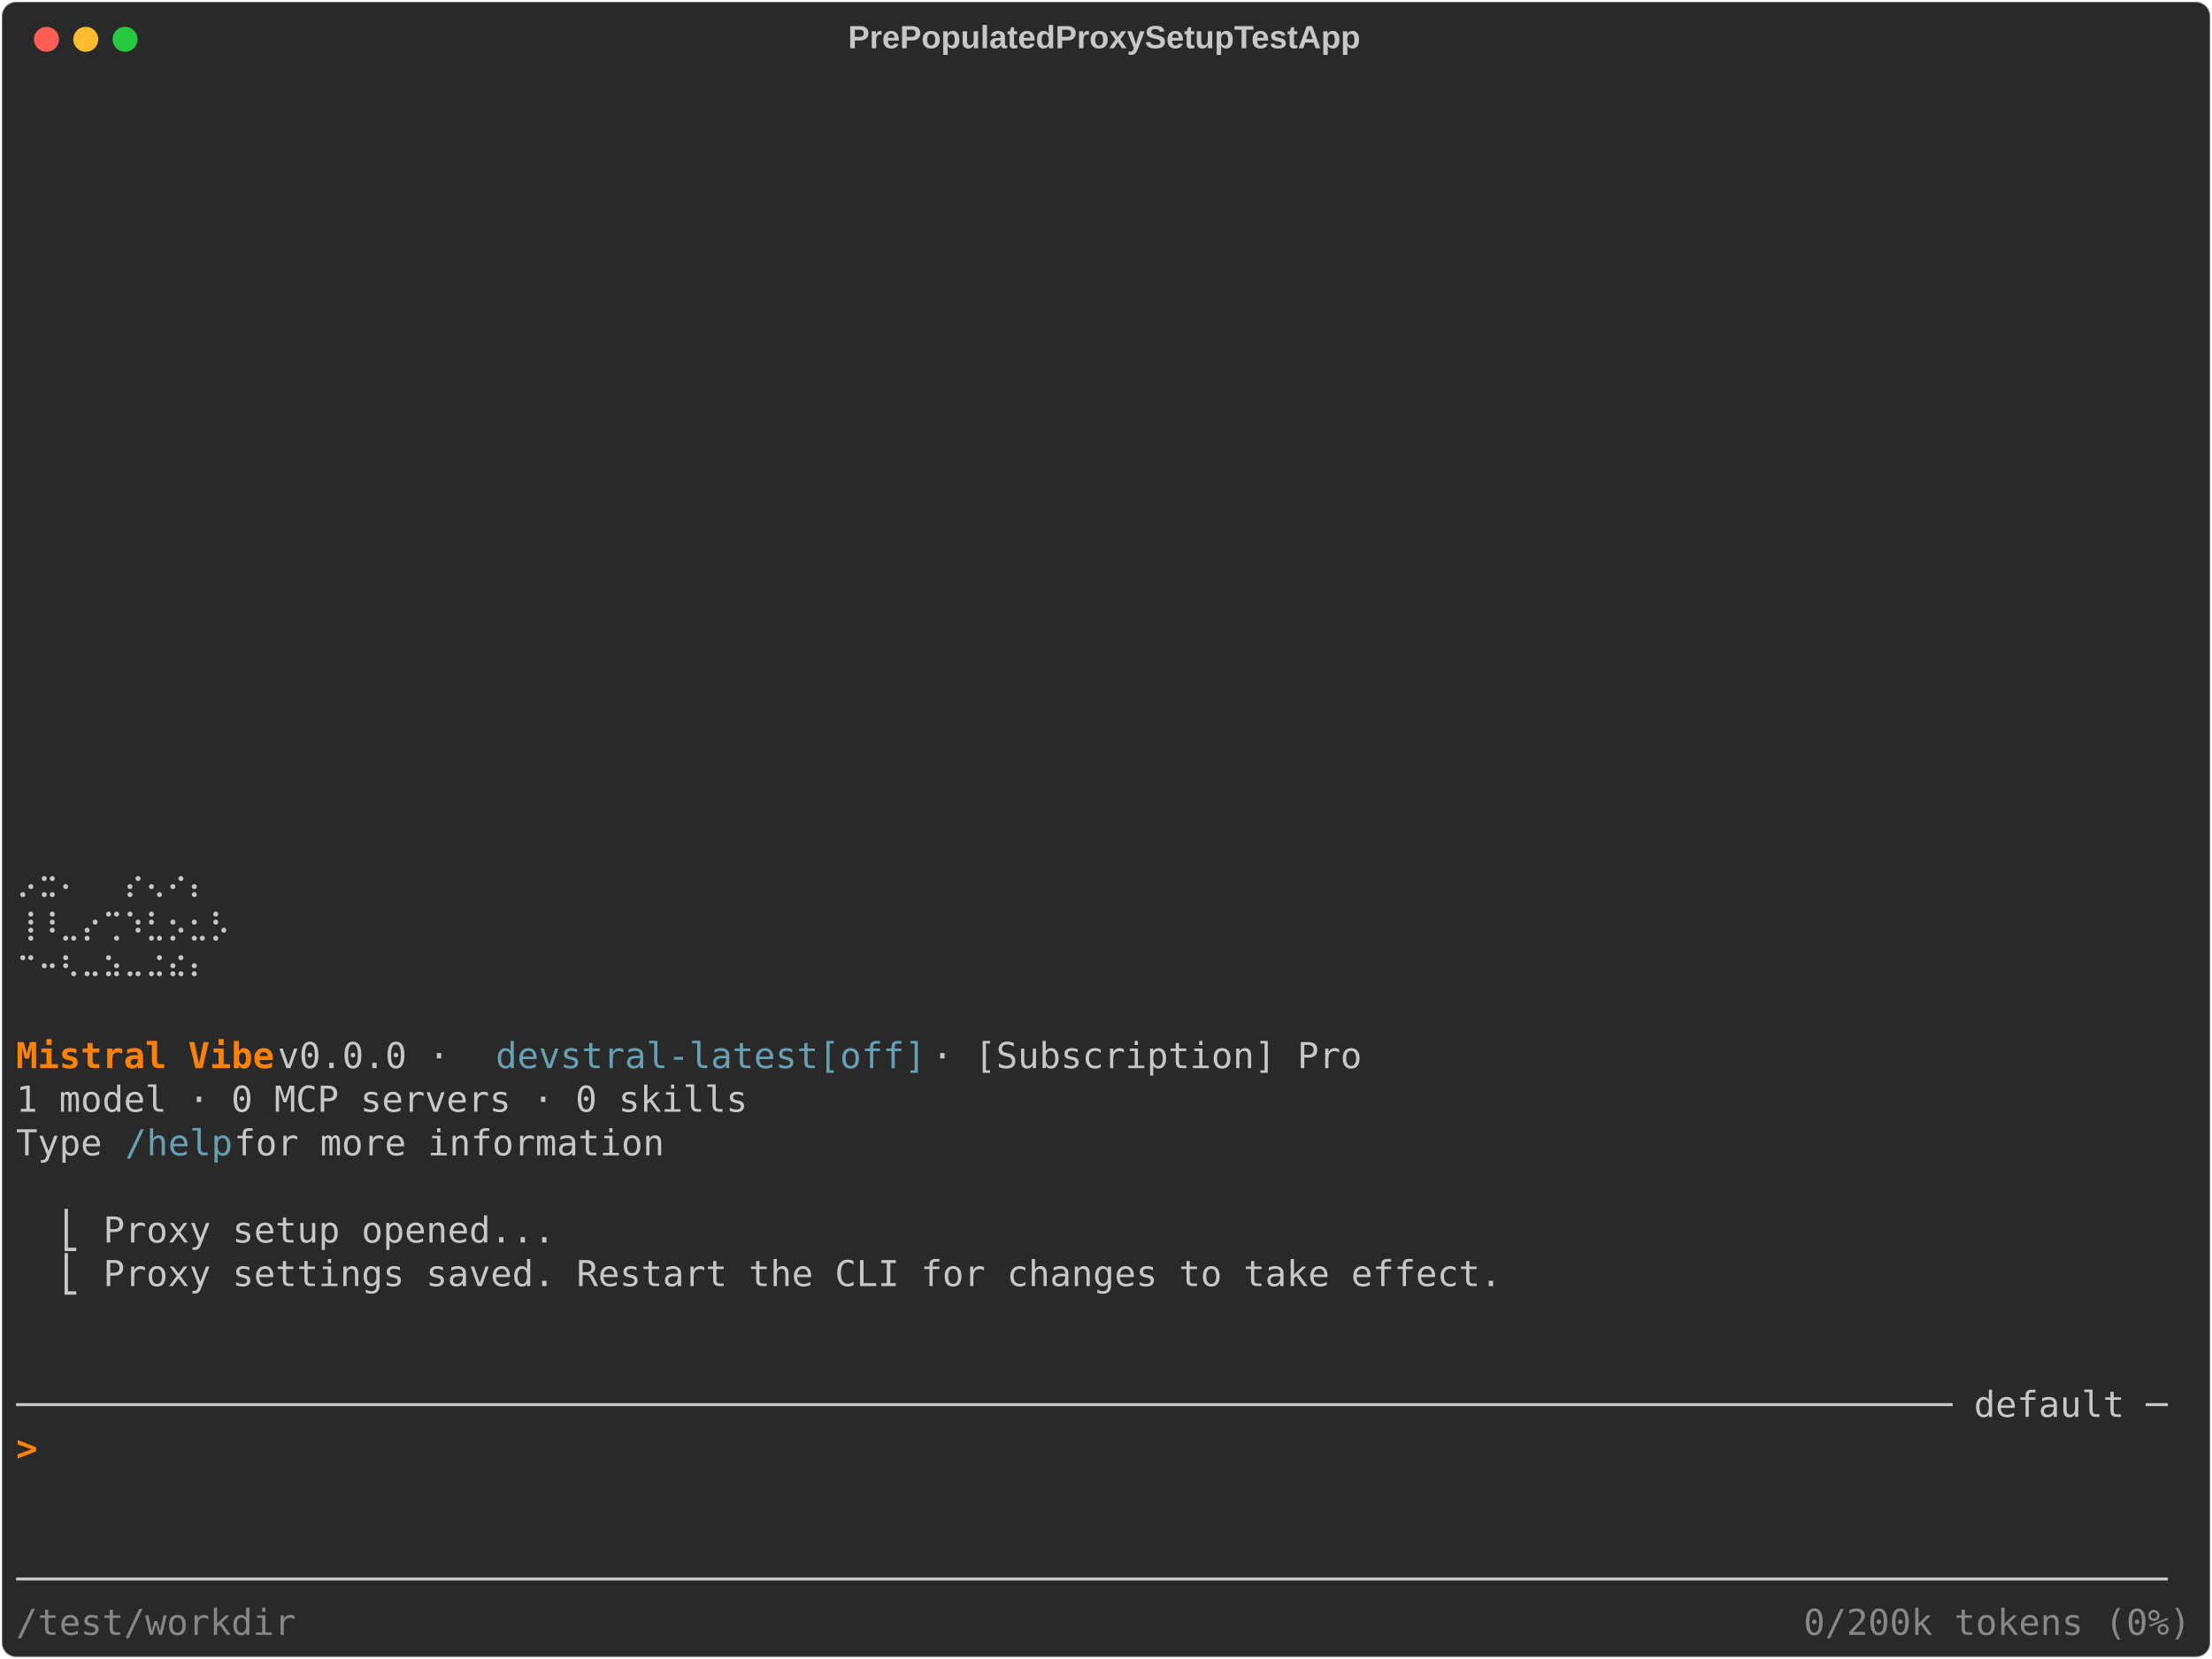
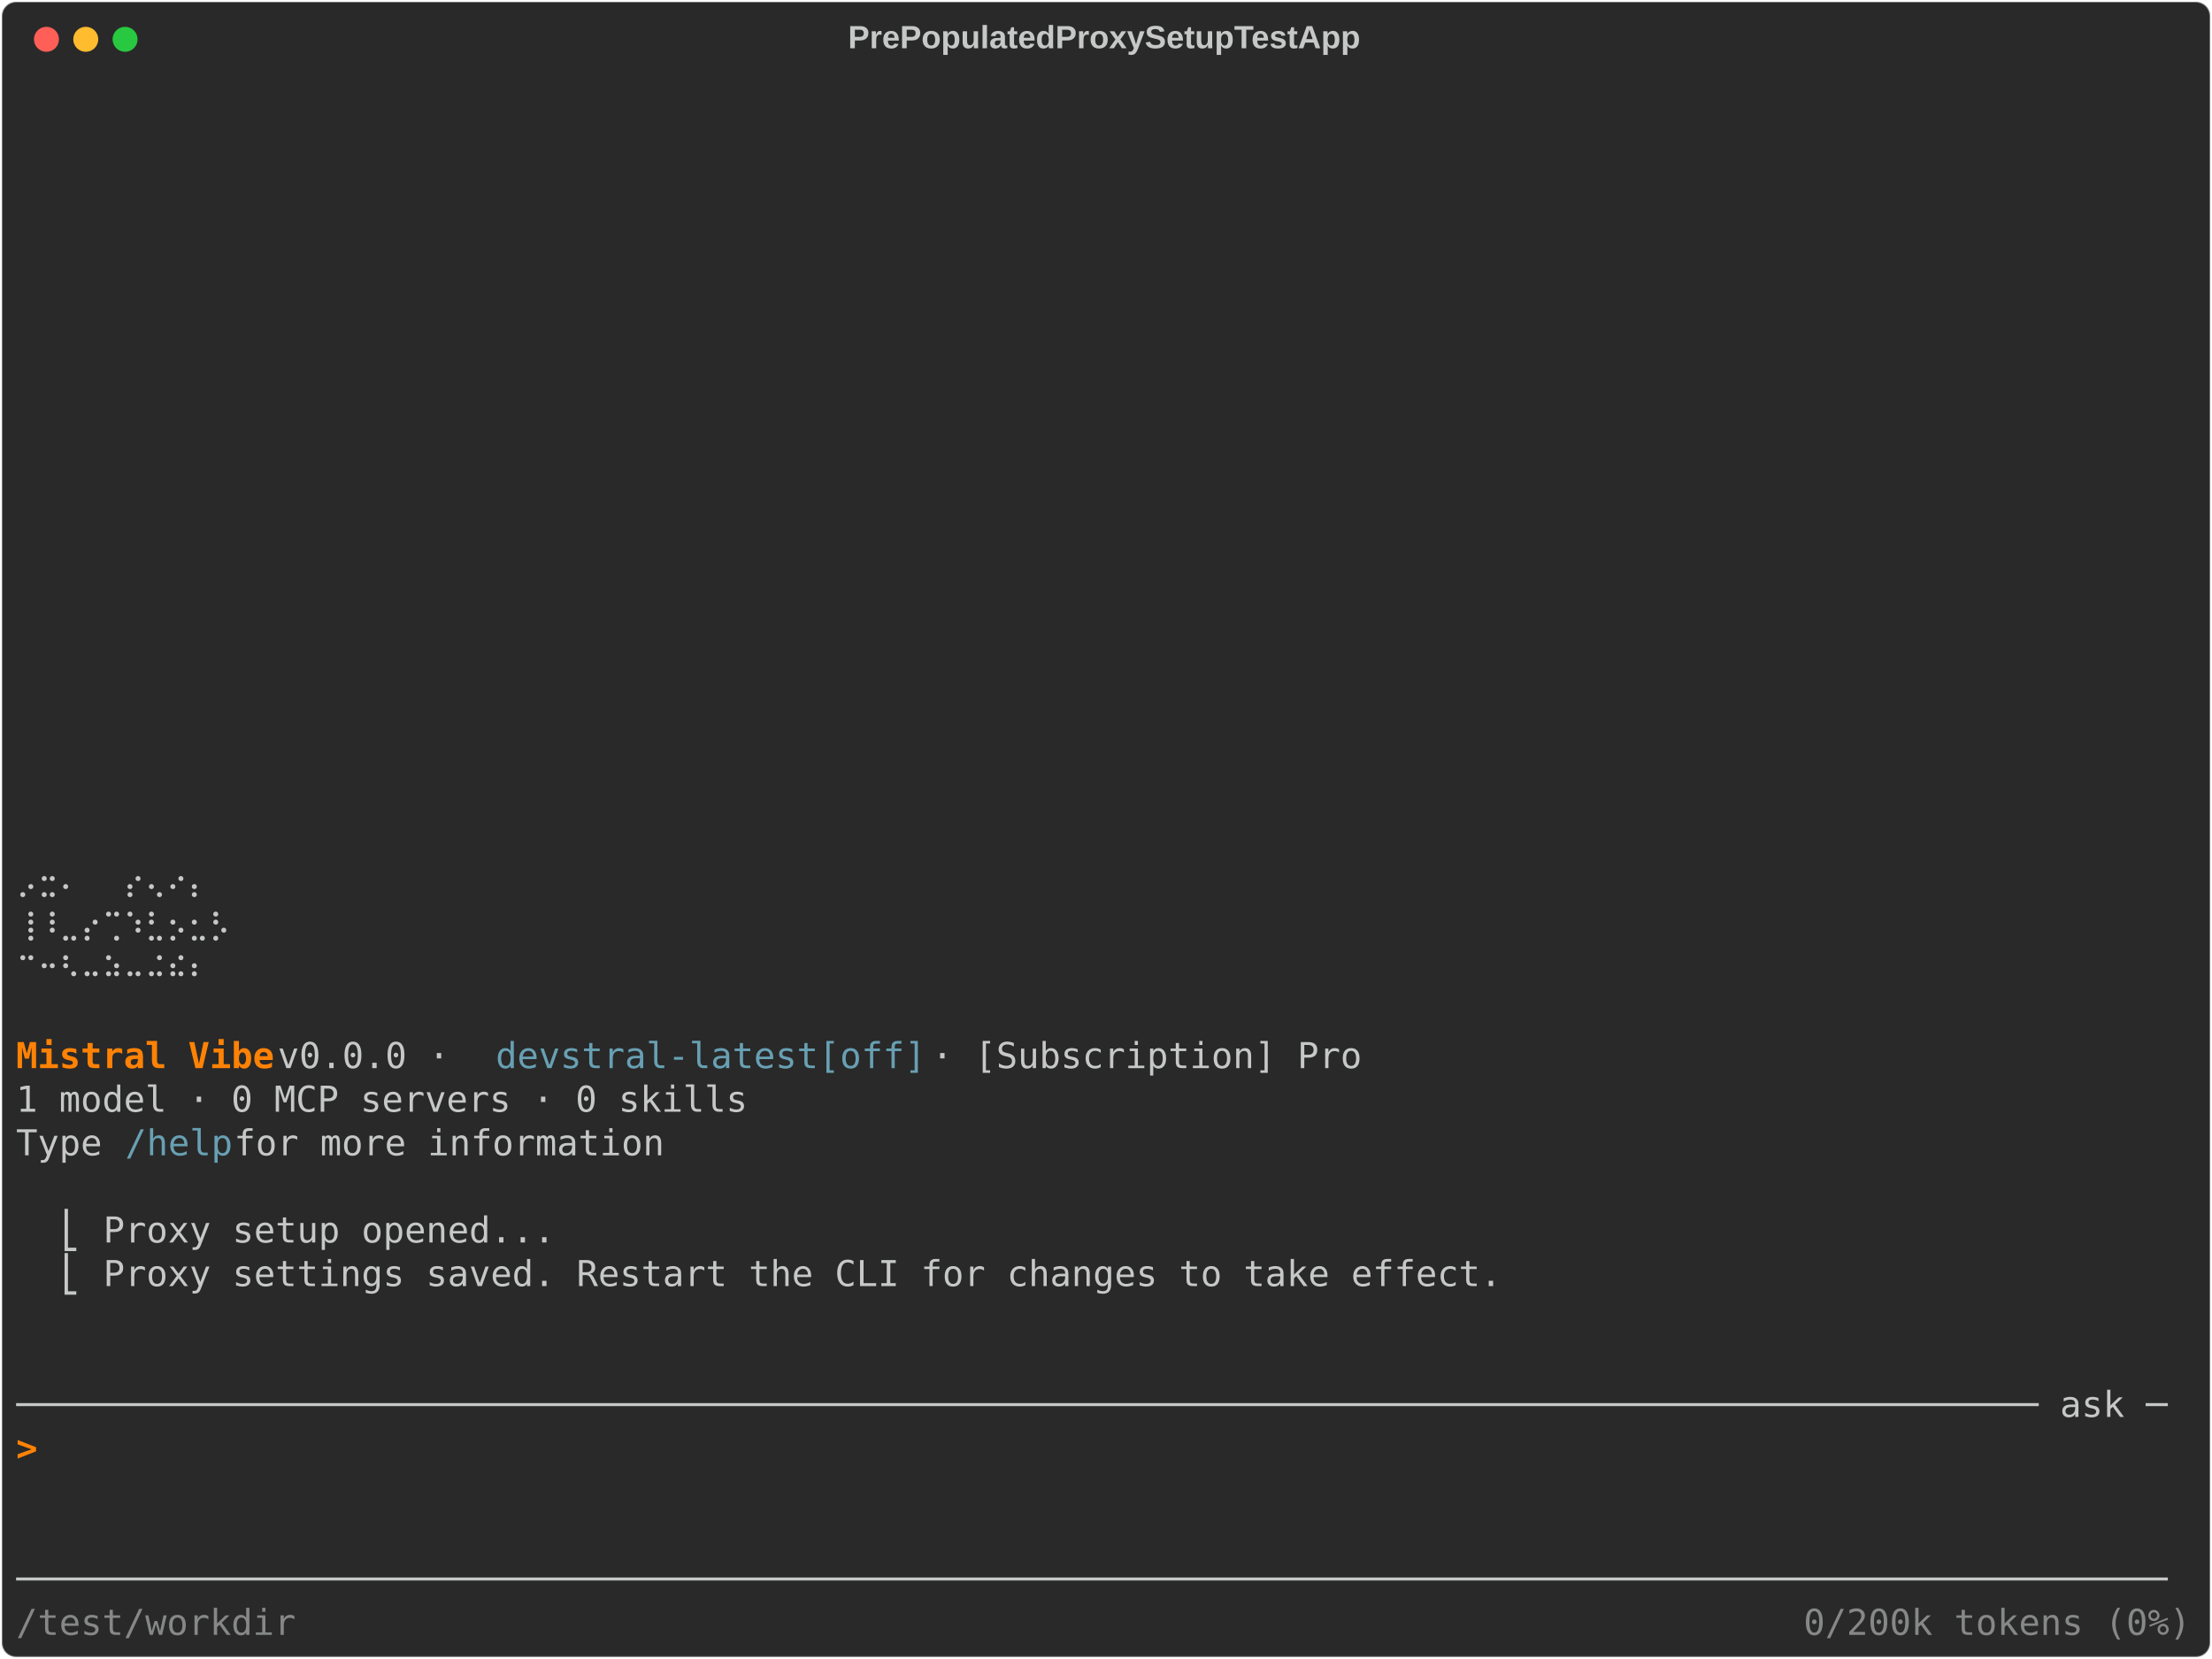
<svg xmlns="http://www.w3.org/2000/svg" class="rich-terminal" viewBox="0 0 1238 928.4">
  <style>

    @font-face {
        font-family: "Fira Code";
        src: local("FiraCode-Regular"),
                url("https://cdnjs.cloudflare.com/ajax/libs/firacode/6.2.0/woff2/FiraCode-Regular.woff2") format("woff2"),
                url("https://cdnjs.cloudflare.com/ajax/libs/firacode/6.2.0/woff/FiraCode-Regular.woff") format("woff");
        font-style: normal;
        font-weight: 400;
    }
    @font-face {
        font-family: "Fira Code";
        src: local("FiraCode-Bold"),
                url("https://cdnjs.cloudflare.com/ajax/libs/firacode/6.2.0/woff2/FiraCode-Bold.woff2") format("woff2"),
                url("https://cdnjs.cloudflare.com/ajax/libs/firacode/6.2.0/woff/FiraCode-Bold.woff") format("woff");
        font-style: bold;
        font-weight: 700;
    }

    .terminal-matrix {
        font-family: Fira Code, monospace;
        font-size: 20px;
        line-height: 24.4px;
        font-variant-east-asian: full-width;
    }

    .terminal-title {
        font-size: 18px;
        font-weight: bold;
        font-family: arial;
    }

    .terminal-r1 { fill: #c5c8c6 }
.terminal-r2 { fill: #ff8205;font-weight: bold }
.terminal-r3 { fill: #68a0b3 }
.terminal-r4 { fill: #868887 }
    </style>
  <defs>
    <clipPath id="terminal-clip-terminal">
      <rect x="0" y="0" width="1219.0" height="877.4" />
    </clipPath>
    <clipPath id="terminal-line-0">
      <rect x="0" y="1.5" width="1220" height="24.65" />
    </clipPath>
    <clipPath id="terminal-line-1">
      <rect x="0" y="25.9" width="1220" height="24.65" />
    </clipPath>
    <clipPath id="terminal-line-2">
      <rect x="0" y="50.3" width="1220" height="24.65" />
    </clipPath>
    <clipPath id="terminal-line-3">
      <rect x="0" y="74.7" width="1220" height="24.65" />
    </clipPath>
    <clipPath id="terminal-line-4">
      <rect x="0" y="99.1" width="1220" height="24.65" />
    </clipPath>
    <clipPath id="terminal-line-5">
      <rect x="0" y="123.5" width="1220" height="24.65" />
    </clipPath>
    <clipPath id="terminal-line-6">
      <rect x="0" y="147.9" width="1220" height="24.65" />
    </clipPath>
    <clipPath id="terminal-line-7">
      <rect x="0" y="172.3" width="1220" height="24.65" />
    </clipPath>
    <clipPath id="terminal-line-8">
      <rect x="0" y="196.7" width="1220" height="24.65" />
    </clipPath>
    <clipPath id="terminal-line-9">
      <rect x="0" y="221.1" width="1220" height="24.65" />
    </clipPath>
    <clipPath id="terminal-line-10">
      <rect x="0" y="245.5" width="1220" height="24.65" />
    </clipPath>
    <clipPath id="terminal-line-11">
      <rect x="0" y="269.9" width="1220" height="24.65" />
    </clipPath>
    <clipPath id="terminal-line-12">
      <rect x="0" y="294.3" width="1220" height="24.65" />
    </clipPath>
    <clipPath id="terminal-line-13">
      <rect x="0" y="318.7" width="1220" height="24.65" />
    </clipPath>
    <clipPath id="terminal-line-14">
      <rect x="0" y="343.1" width="1220" height="24.65" />
    </clipPath>
    <clipPath id="terminal-line-15">
      <rect x="0" y="367.5" width="1220" height="24.65" />
    </clipPath>
    <clipPath id="terminal-line-16">
      <rect x="0" y="391.9" width="1220" height="24.65" />
    </clipPath>
    <clipPath id="terminal-line-17">
      <rect x="0" y="416.3" width="1220" height="24.65" />
    </clipPath>
    <clipPath id="terminal-line-18">
      <rect x="0" y="440.7" width="1220" height="24.65" />
    </clipPath>
    <clipPath id="terminal-line-19">
      <rect x="0" y="465.1" width="1220" height="24.65" />
    </clipPath>
    <clipPath id="terminal-line-20">
      <rect x="0" y="489.5" width="1220" height="24.65" />
    </clipPath>
    <clipPath id="terminal-line-21">
      <rect x="0" y="513.9" width="1220" height="24.65" />
    </clipPath>
    <clipPath id="terminal-line-22">
      <rect x="0" y="538.3" width="1220" height="24.65" />
    </clipPath>
    <clipPath id="terminal-line-23">
      <rect x="0" y="562.7" width="1220" height="24.65" />
    </clipPath>
    <clipPath id="terminal-line-24">
      <rect x="0" y="587.1" width="1220" height="24.65" />
    </clipPath>
    <clipPath id="terminal-line-25">
      <rect x="0" y="611.5" width="1220" height="24.65" />
    </clipPath>
    <clipPath id="terminal-line-26">
      <rect x="0" y="635.9" width="1220" height="24.65" />
    </clipPath>
    <clipPath id="terminal-line-27">
      <rect x="0" y="660.3" width="1220" height="24.65" />
    </clipPath>
    <clipPath id="terminal-line-28">
      <rect x="0" y="684.7" width="1220" height="24.65" />
    </clipPath>
    <clipPath id="terminal-line-29">
      <rect x="0" y="709.1" width="1220" height="24.65" />
    </clipPath>
    <clipPath id="terminal-line-30">
      <rect x="0" y="733.5" width="1220" height="24.65" />
    </clipPath>
    <clipPath id="terminal-line-31">
      <rect x="0" y="757.9" width="1220" height="24.65" />
    </clipPath>
    <clipPath id="terminal-line-32">
      <rect x="0" y="782.3" width="1220" height="24.65" />
    </clipPath>
    <clipPath id="terminal-line-33">
      <rect x="0" y="806.7" width="1220" height="24.65" />
    </clipPath>
    <clipPath id="terminal-line-34">
      <rect x="0" y="831.1" width="1220" height="24.65" />
    </clipPath>
  </defs>
  <rect fill="#292929" stroke="rgba(255,255,255,0.35)" stroke-width="1" x="1" y="1" width="1236" height="926.4" rx="8" />
  <text class="terminal-title" fill="#c5c8c6" text-anchor="middle" x="618" y="27">PrePopulatedProxySetupTestApp</text>
  <g transform="translate(26,22)">
    <circle cx="0" cy="0" r="7" fill="#ff5f57" />
    <circle cx="22" cy="0" r="7" fill="#febc2e" />
    <circle cx="44" cy="0" r="7" fill="#28c840" />
  </g>
  <g transform="translate(9, 41)" clip-path="url(#terminal-clip-terminal)">
    <g class="terminal-matrix">
      <text class="terminal-r1" x="1220" y="20" textLength="12.2" clip-path="url(#terminal-line-0)">
</text>
      <text class="terminal-r1" x="1220" y="44.4" textLength="12.2" clip-path="url(#terminal-line-1)">
</text>
      <text class="terminal-r1" x="1220" y="68.8" textLength="12.2" clip-path="url(#terminal-line-2)">
</text>
      <text class="terminal-r1" x="1220" y="93.2" textLength="12.2" clip-path="url(#terminal-line-3)">
</text>
      <text class="terminal-r1" x="1220" y="117.6" textLength="12.2" clip-path="url(#terminal-line-4)">
</text>
      <text class="terminal-r1" x="1220" y="142" textLength="12.2" clip-path="url(#terminal-line-5)">
</text>
      <text class="terminal-r1" x="1220" y="166.4" textLength="12.2" clip-path="url(#terminal-line-6)">
</text>
      <text class="terminal-r1" x="1220" y="190.8" textLength="12.2" clip-path="url(#terminal-line-7)">
</text>
      <text class="terminal-r1" x="1220" y="215.2" textLength="12.2" clip-path="url(#terminal-line-8)">
</text>
      <text class="terminal-r1" x="1220" y="239.6" textLength="12.2" clip-path="url(#terminal-line-9)">
</text>
      <text class="terminal-r1" x="1220" y="264" textLength="12.2" clip-path="url(#terminal-line-10)">
</text>
      <text class="terminal-r1" x="1220" y="288.4" textLength="12.2" clip-path="url(#terminal-line-11)">
</text>
      <text class="terminal-r1" x="1220" y="312.8" textLength="12.2" clip-path="url(#terminal-line-12)">
</text>
      <text class="terminal-r1" x="1220" y="337.2" textLength="12.2" clip-path="url(#terminal-line-13)">
</text>
      <text class="terminal-r1" x="1220" y="361.6" textLength="12.2" clip-path="url(#terminal-line-14)">
</text>
      <text class="terminal-r1" x="1220" y="386" textLength="12.2" clip-path="url(#terminal-line-15)">
</text>
      <text class="terminal-r1" x="1220" y="410.4" textLength="12.2" clip-path="url(#terminal-line-16)">
</text>
      <text class="terminal-r1" x="1220" y="434.8" textLength="12.2" clip-path="url(#terminal-line-17)">
</text>
      <text class="terminal-r1" x="0" y="459.2" textLength="134.2" clip-path="url(#terminal-line-18)">  ⡠⣒⠄  ⡔⢄⠔⡄</text>
      <text class="terminal-r1" x="1220" y="459.2" textLength="12.2" clip-path="url(#terminal-line-18)">
</text>
      <text class="terminal-r1" x="0" y="483.6" textLength="134.2" clip-path="url(#terminal-line-19)"> ⢸⠸⣀⡔⢉⠱⣃⡢⣂⡣</text>
      <text class="terminal-r1" x="1220" y="483.6" textLength="12.2" clip-path="url(#terminal-line-19)">
</text>
      <text class="terminal-r1" x="0" y="508" textLength="134.2" clip-path="url(#terminal-line-20)">  ⠉⠒⠣⠤⠵⠤⠬⠮⠆</text>
      <text class="terminal-r1" x="1220" y="508" textLength="12.2" clip-path="url(#terminal-line-20)">
</text>
      <text class="terminal-r1" x="1220" y="532.4" textLength="12.2" clip-path="url(#terminal-line-21)">
</text>
      <text class="terminal-r2" x="0" y="556.8" textLength="146.4" clip-path="url(#terminal-line-22)">Mistral Vibe</text>
      <text class="terminal-r1" x="146.4" y="556.8" textLength="122" clip-path="url(#terminal-line-22)"> v0.0.0 · </text>
      <text class="terminal-r3" x="268.4" y="556.8" textLength="244" clip-path="url(#terminal-line-22)">devstral-latest[off]</text>
      <text class="terminal-r1" x="512.4" y="556.8" textLength="256.2" clip-path="url(#terminal-line-22)"> · [Subscription] Pro</text>
      <text class="terminal-r1" x="1220" y="556.8" textLength="12.2" clip-path="url(#terminal-line-22)">
</text>
      <text class="terminal-r1" x="0" y="581.2" textLength="414.8" clip-path="url(#terminal-line-23)">1 model · 0 MCP servers · 0 skills</text>
      <text class="terminal-r1" x="1220" y="581.2" textLength="12.2" clip-path="url(#terminal-line-23)">
</text>
      <text class="terminal-r1" x="0" y="605.6" textLength="61" clip-path="url(#terminal-line-24)">Type </text>
      <text class="terminal-r3" x="61" y="605.6" textLength="61" clip-path="url(#terminal-line-24)">/help</text>
      <text class="terminal-r1" x="122" y="605.6" textLength="256.2" clip-path="url(#terminal-line-24)"> for more information</text>
      <text class="terminal-r1" x="1220" y="605.6" textLength="12.2" clip-path="url(#terminal-line-24)">
</text>
      <text class="terminal-r1" x="1220" y="630" textLength="12.2" clip-path="url(#terminal-line-25)">
</text>
      <text class="terminal-r1" x="24.4" y="654.4" textLength="12.2" clip-path="url(#terminal-line-26)">⎣</text>
      <text class="terminal-r1" x="48.8" y="654.4" textLength="256.2" clip-path="url(#terminal-line-26)">Proxy setup opened...</text>
      <text class="terminal-r1" x="1220" y="654.4" textLength="12.2" clip-path="url(#terminal-line-26)">
</text>
      <text class="terminal-r1" x="24.4" y="678.8" textLength="12.2" clip-path="url(#terminal-line-27)">⎣</text>
      <text class="terminal-r1" x="48.8" y="678.8" textLength="793" clip-path="url(#terminal-line-27)">Proxy settings saved. Restart the CLI for changes to take effect.</text>
      <text class="terminal-r1" x="1220" y="678.8" textLength="12.2" clip-path="url(#terminal-line-27)">
</text>
      <text class="terminal-r1" x="1220" y="703.2" textLength="12.2" clip-path="url(#terminal-line-28)">
</text>
      <text class="terminal-r1" x="1220" y="727.6" textLength="12.2" clip-path="url(#terminal-line-29)">
</text>
-       <text class="terminal-r1" x="0" y="752" textLength="1220" clip-path="url(#terminal-line-30)">────────────────────────────────────────────────────────────────────────────────────────── default ─</text>
+       <text class="terminal-r1" x="0" y="752" textLength="1220" clip-path="url(#terminal-line-30)">────────────────────────────────────────────────────────────────────────────────────────────── ask ─</text>
      <text class="terminal-r1" x="1220" y="752" textLength="12.2" clip-path="url(#terminal-line-30)">
</text>
      <text class="terminal-r2" x="0" y="776.4" textLength="12.2" clip-path="url(#terminal-line-31)">&gt;</text>
      <text class="terminal-r1" x="1220" y="776.4" textLength="12.2" clip-path="url(#terminal-line-31)">
</text>
      <text class="terminal-r1" x="1220" y="800.8" textLength="12.2" clip-path="url(#terminal-line-32)">
</text>
      <text class="terminal-r1" x="1220" y="825.2" textLength="12.2" clip-path="url(#terminal-line-33)">
</text>
      <text class="terminal-r1" x="0" y="849.6" textLength="1220" clip-path="url(#terminal-line-34)">────────────────────────────────────────────────────────────────────────────────────────────────────</text>
      <text class="terminal-r1" x="1220" y="849.6" textLength="12.2" clip-path="url(#terminal-line-34)">
</text>
      <text class="terminal-r4" x="0" y="874" textLength="158.6" clip-path="url(#terminal-line-35)">/test/workdir</text>
      <text class="terminal-r4" x="1000.4" y="874" textLength="219.6" clip-path="url(#terminal-line-35)">0/200k tokens (0%)</text>
    </g>
  </g>
</svg>
